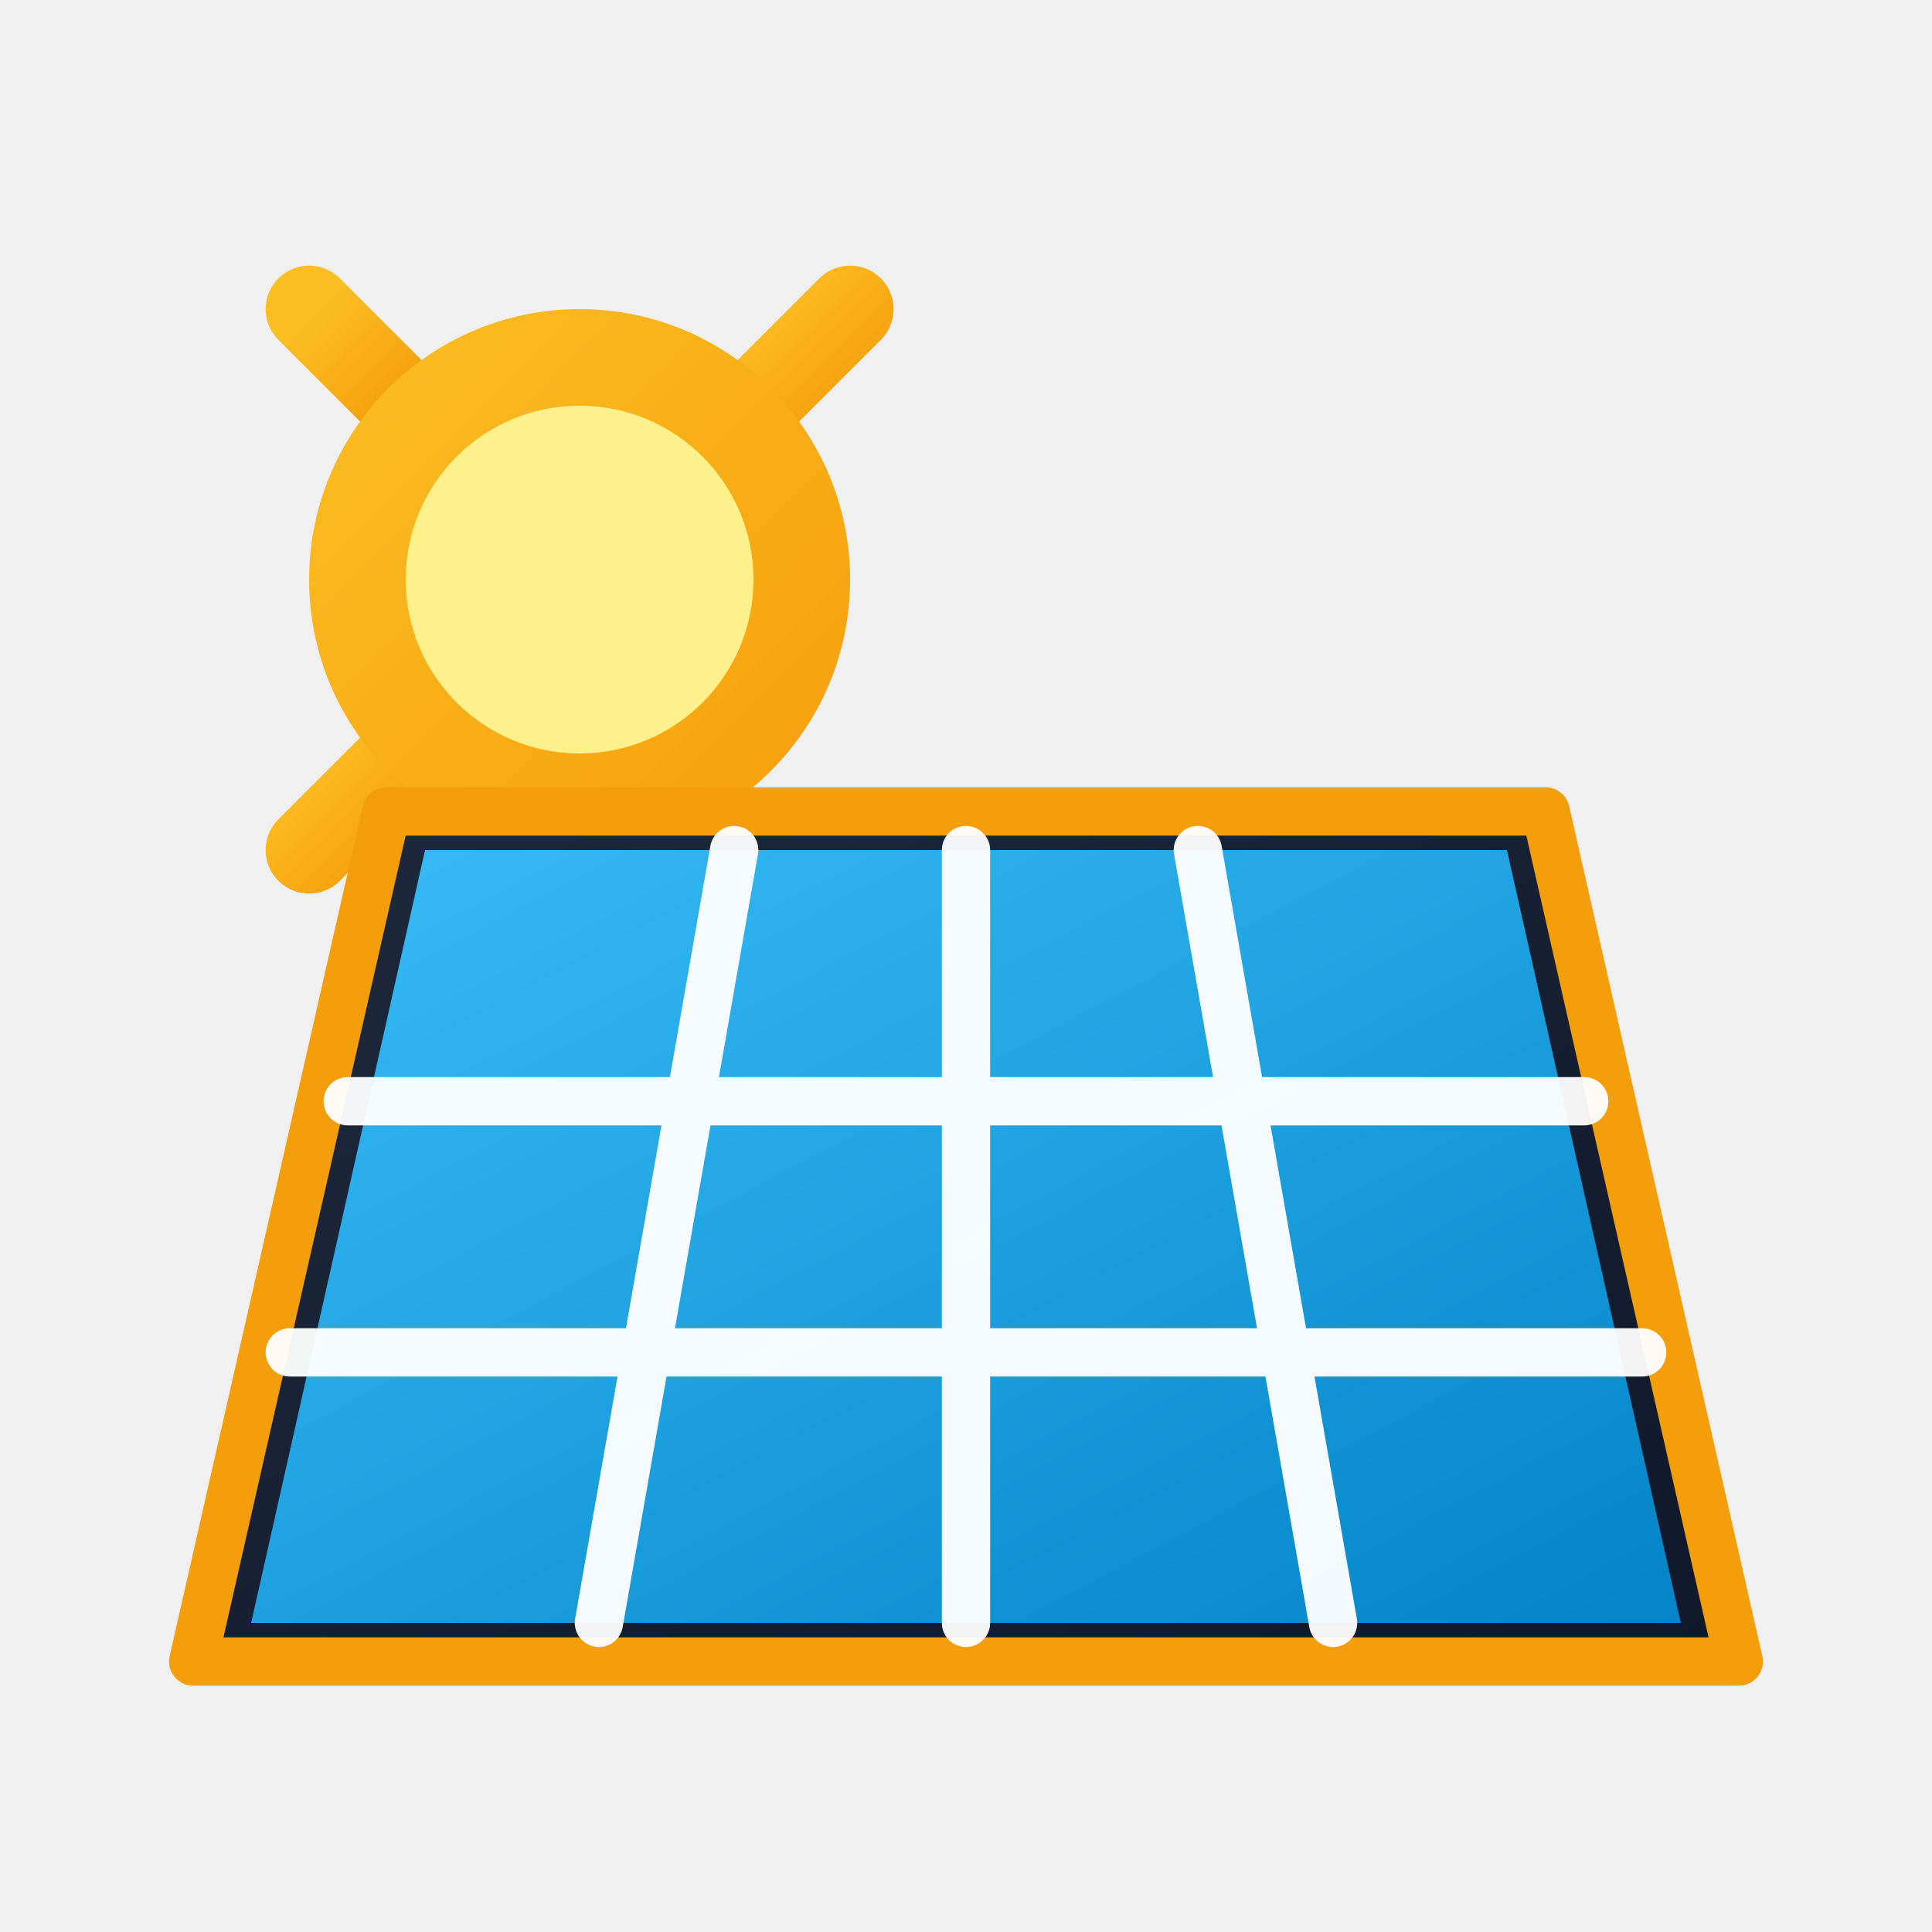
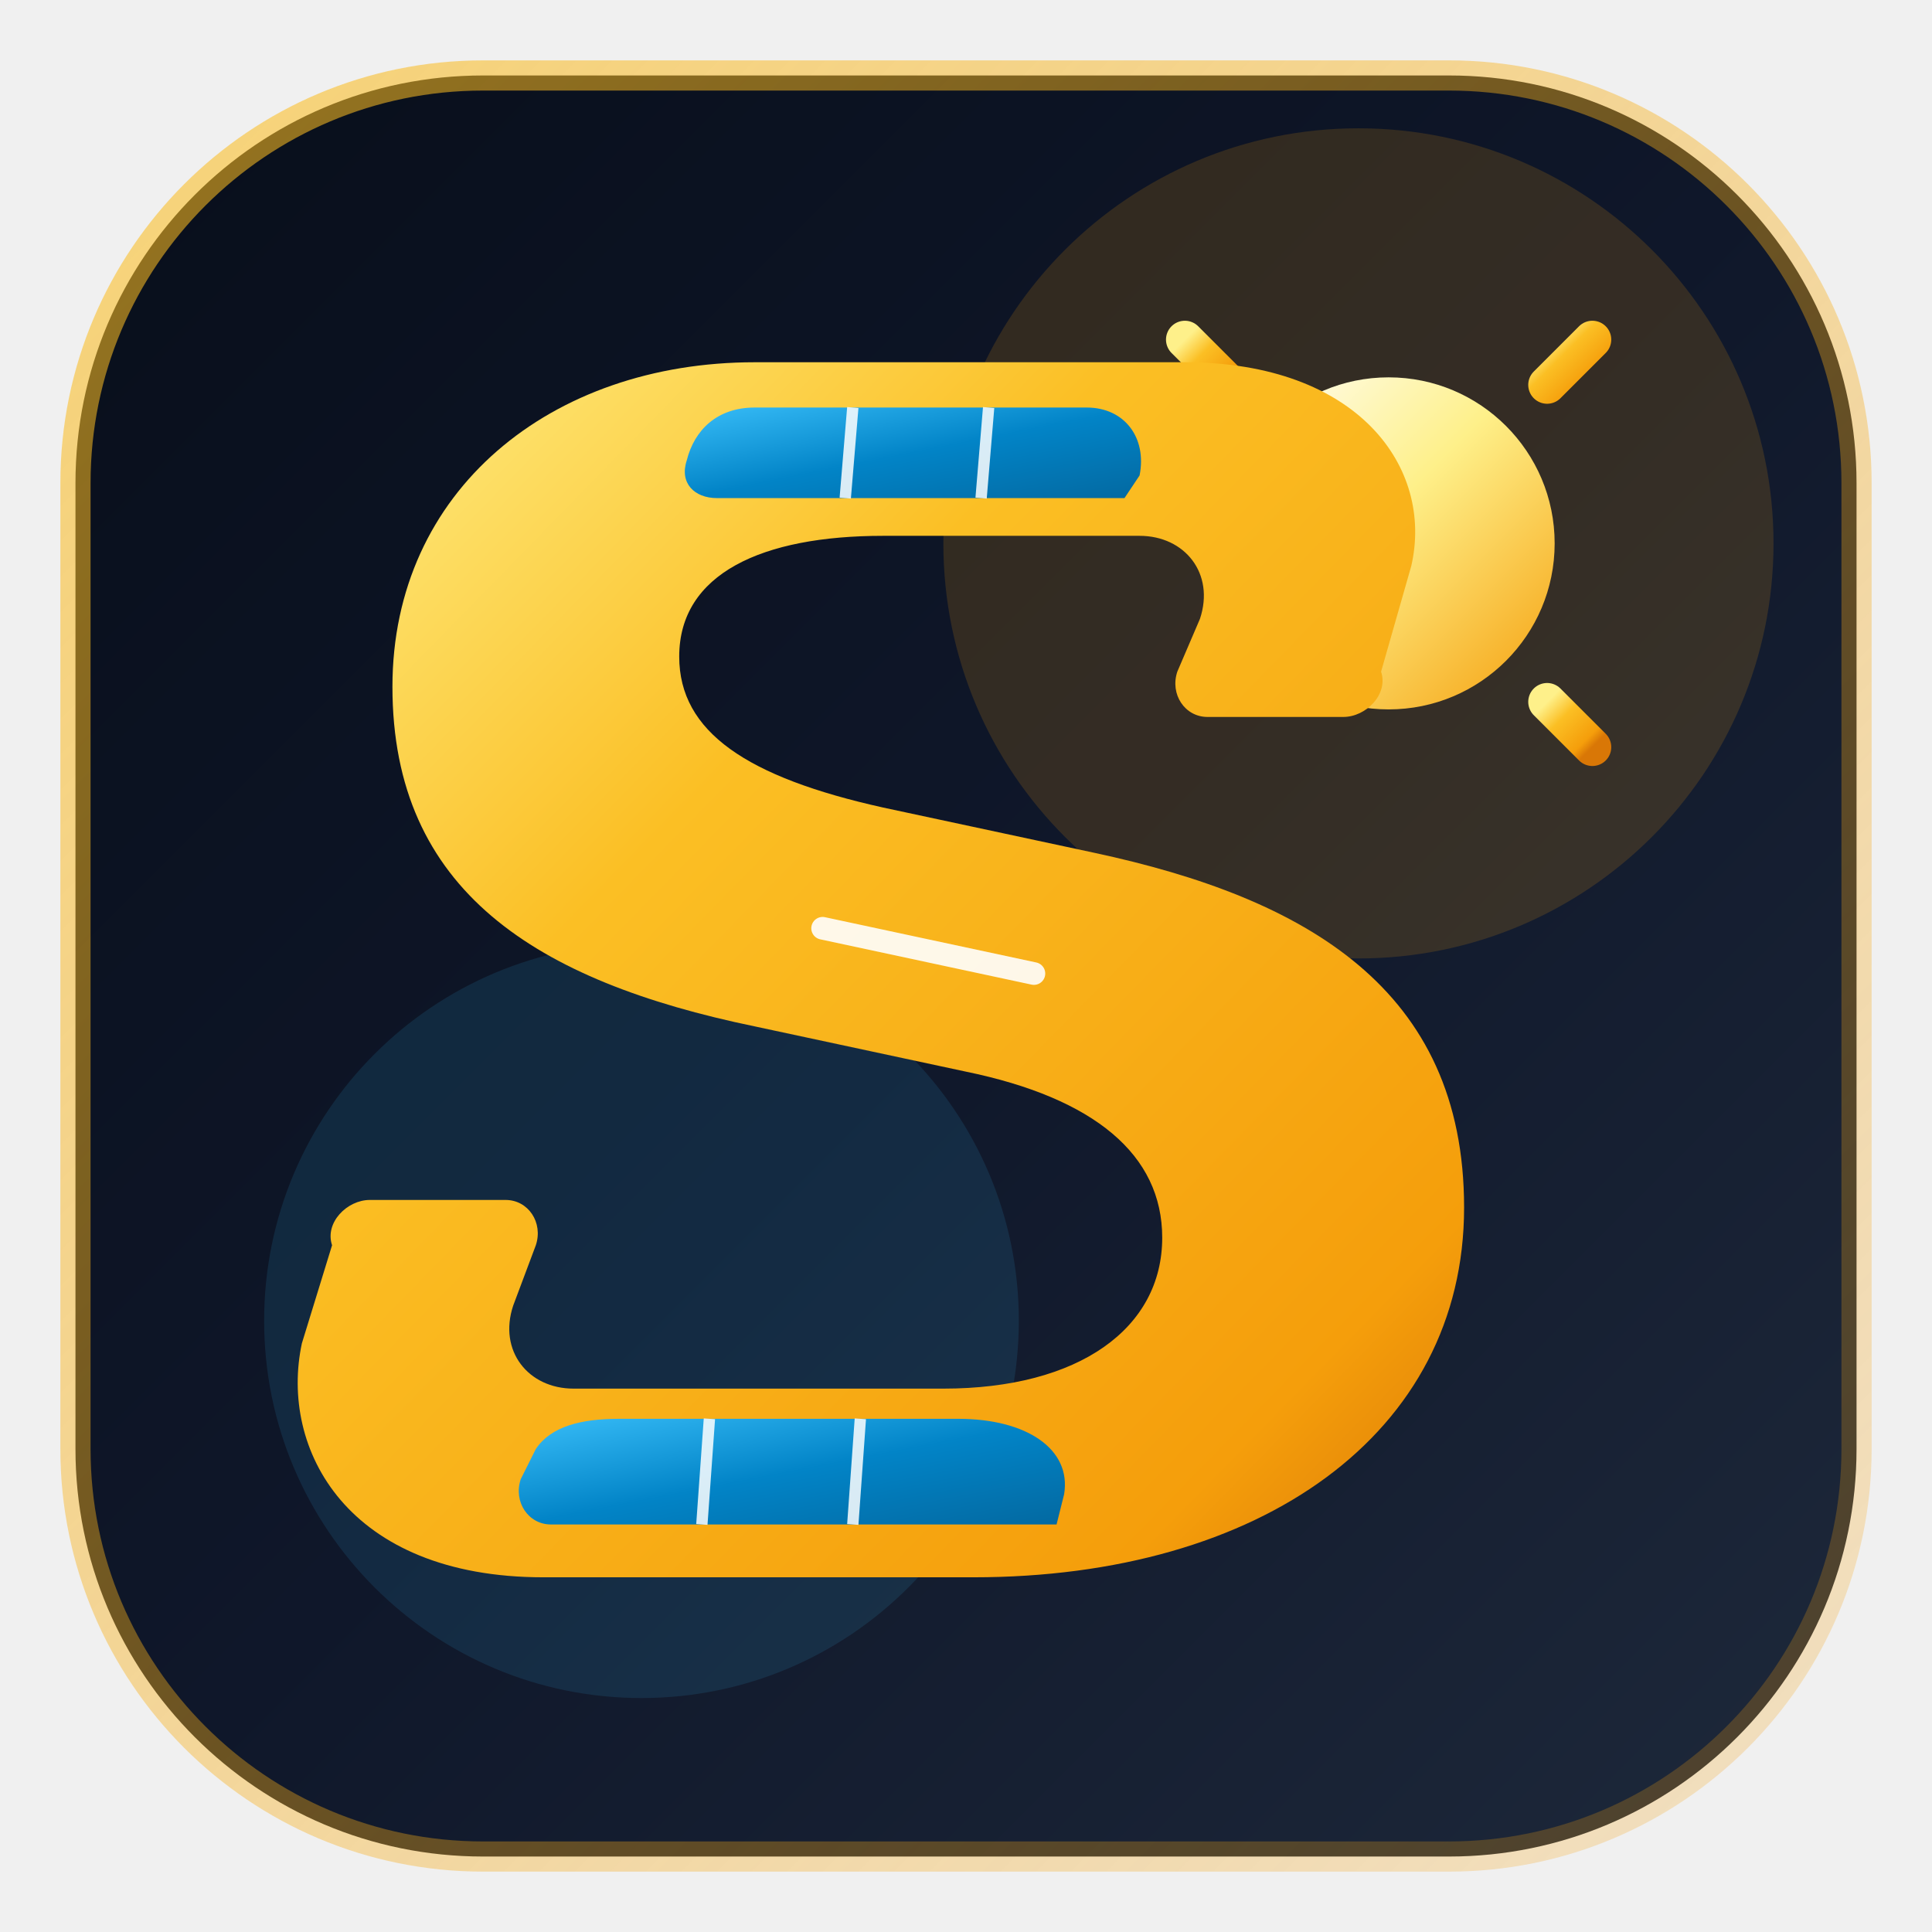
- <svg xmlns="http://www.w3.org/2000/svg" viewBox="0 0 100 100">
+ <svg xmlns="http://www.w3.org/2000/svg" viewBox="0 0 512 512" width="512" height="512">
  <defs>
-     <linearGradient id="sunGrad" x1="0%" y1="0%" x2="100%" y2="100%">
-       <stop offset="0%" stop-color="#fbbf24" />
+     <linearGradient id="bgGrad" x1="0%" y1="0%" x2="100%" y2="100%">
+       <stop offset="0%" stop-color="#080e1a" />
+       <stop offset="50%" stop-color="#0f172a" />
+       <stop offset="100%" stop-color="#1e293b" />
+     </linearGradient>
+     <linearGradient id="solarAmber" x1="0%" y1="0%" x2="100%" y2="100%">
+       <stop offset="0%" stop-color="#fef08a" />
+       <stop offset="35%" stop-color="#fbbf24" />
+       <stop offset="85%" stop-color="#f59e0b" />
+       <stop offset="100%" stop-color="#d97706" />
+     </linearGradient>
+     <linearGradient id="solarCell" x1="0%" y1="0%" x2="100%" y2="100%">
+       <stop offset="0%" stop-color="#38bdf8" />
+       <stop offset="50%" stop-color="#0284c7" />
+       <stop offset="100%" stop-color="#0369a1" />
+     </linearGradient>
+     <linearGradient id="sunCore" x1="0%" y1="0%" x2="100%" y2="100%">
+       <stop offset="0%" stop-color="#ffffff" />
+       <stop offset="45%" stop-color="#fef08a" />
      <stop offset="100%" stop-color="#f59e0b" />
    </linearGradient>
-     <linearGradient id="panelFrameGrad" x1="0%" y1="0%" x2="100%" y2="100%">
-       <stop offset="0%" stop-color="#1e293b" />
-       <stop offset="100%" stop-color="#0f172a" />
-     </linearGradient>
-     <linearGradient id="cellGrad" x1="0%" y1="0%" x2="100%" y2="100%">
-       <stop offset="0%" stop-color="#38bdf8" />
-       <stop offset="100%" stop-color="#0284c7" />
+     <linearGradient id="rimGrad" x1="0%" y1="0%" x2="100%" y2="100%">
+       <stop offset="0%" stop-color="#fbbf24" stop-opacity="0.6" />
+       <stop offset="100%" stop-color="#f59e0b" stop-opacity="0.2" />
    </linearGradient>
  </defs>
-   <g stroke="url(#sunGrad)" stroke-width="4.5" stroke-linecap="round">
-     <line x1="30" y1="10" x2="30" y2="17" />
-     <line x1="10" y1="30" x2="17" y2="30" />
-     <line x1="16" y1="16" x2="21" y2="21" />
-     <line x1="44" y1="16" x2="39" y2="21" />
-     <line x1="16" y1="44" x2="21" y2="39" />
+   <rect x="20" y="20" width="472" height="472" rx="108" fill="url(#bgGrad)" stroke="url(#rimGrad)" stroke-width="8" />
+   <circle cx="360" cy="144" r="110" fill="#f59e0b" fill-opacity="0.16" />
+   <circle cx="170" cy="350" r="100" fill="#38bdf8" fill-opacity="0.12" />
+   <g id="sunElement">
+     <circle cx="368" cy="144" r="44" fill="url(#sunCore)" />
+     <g stroke="url(#solarAmber)" stroke-width="10" stroke-linecap="round">
+       <line x1="368" y1="68" x2="368" y2="84" />
+       <line x1="444" y1="144" x2="428" y2="144" />
+       <line x1="422" y1="90" x2="410" y2="102" />
+       <line x1="422" y1="198" x2="410" y2="186" />
+       <line x1="314" y1="90" x2="326" y2="102" />
+     </g>
  </g>
-   <circle cx="30" cy="30" r="14" fill="url(#sunGrad)" />
-   <circle cx="30" cy="30" r="9" fill="#fef08a" />
-   <path d="M 20 42 L 80 42 L 90 86 L 10 86 Z" fill="url(#panelFrameGrad)" stroke="#f59e0b" stroke-width="2.5" stroke-linejoin="round" />
-   <path d="M 22 44 L 78 44 L 87 84 L 13 84 Z" fill="url(#cellGrad)" />
-   <g stroke="#ffffff" stroke-width="2.5" stroke-linecap="round" opacity="0.95">
-     <line x1="18" y1="57" x2="82" y2="57" />
-     <line x1="15" y1="70" x2="85" y2="70" />
-     <line x1="38" y1="44" x2="31" y2="84" />
-     <line x1="50" y1="44" x2="50" y2="84" />
-     <line x1="62" y1="44" x2="69" y2="84" />
+   <g id="solarS">
+     <path d="M 284 96 L 200 96 C 146 96 104 130 104 182 C 104 236 142 260 200 272 L 256 284 C 290 291 308 306 308 328 C 308 352 286 368 250 368 L 152 368 C 140 368 132 358 136 346 L 142 330 C 144 324 140 318 134 318 L 98 318 C 92 318 86 324 88 330 L 80 356 C 74 384 92 418 144 418 L 258 418 C 334 418 388 380 388 320 C 388 262 346 238 290 226 L 234 214 C 198 206 180 194 180 174 C 180 152 202 142 234 142 L 302 142 C 314 142 322 152 318 164 L 312 178 C 310 184 314 190 320 190 L 356 190 C 362 190 368 184 366 178 L 374 150 C 380 124 360 96 314 96 Z" fill="url(#solarAmber)" />
+     <path d="M 200 108 L 288 108 C 298 108 304 116 302 126 L 298 132 L 190 132 C 184 132 180 128 182 122 C 184 114 190 108 200 108 Z" fill="url(#solarCell)" />
+     <line x1="226" y1="108" x2="224" y2="132" stroke="#ffffff" stroke-width="3" stroke-opacity="0.85" />
+     <line x1="262" y1="108" x2="260" y2="132" stroke="#ffffff" stroke-width="3" stroke-opacity="0.85" />
+     <path d="M 164 376 L 254 376 C 272 376 284 384 282 396 L 280 404 L 146 404 C 140 404 136 398 138 392 L 142 384 C 146 378 154 376 164 376 Z" fill="url(#solarCell)" />
+     <line x1="188" y1="376" x2="186" y2="404" stroke="#ffffff" stroke-width="3" stroke-opacity="0.85" />
+     <line x1="228" y1="376" x2="226" y2="404" stroke="#ffffff" stroke-width="3" stroke-opacity="0.85" />
  </g>
+   <line x1="218" y1="246" x2="274" y2="258" stroke="#ffffff" stroke-width="6" stroke-linecap="round" stroke-opacity="0.9" />
</svg>
